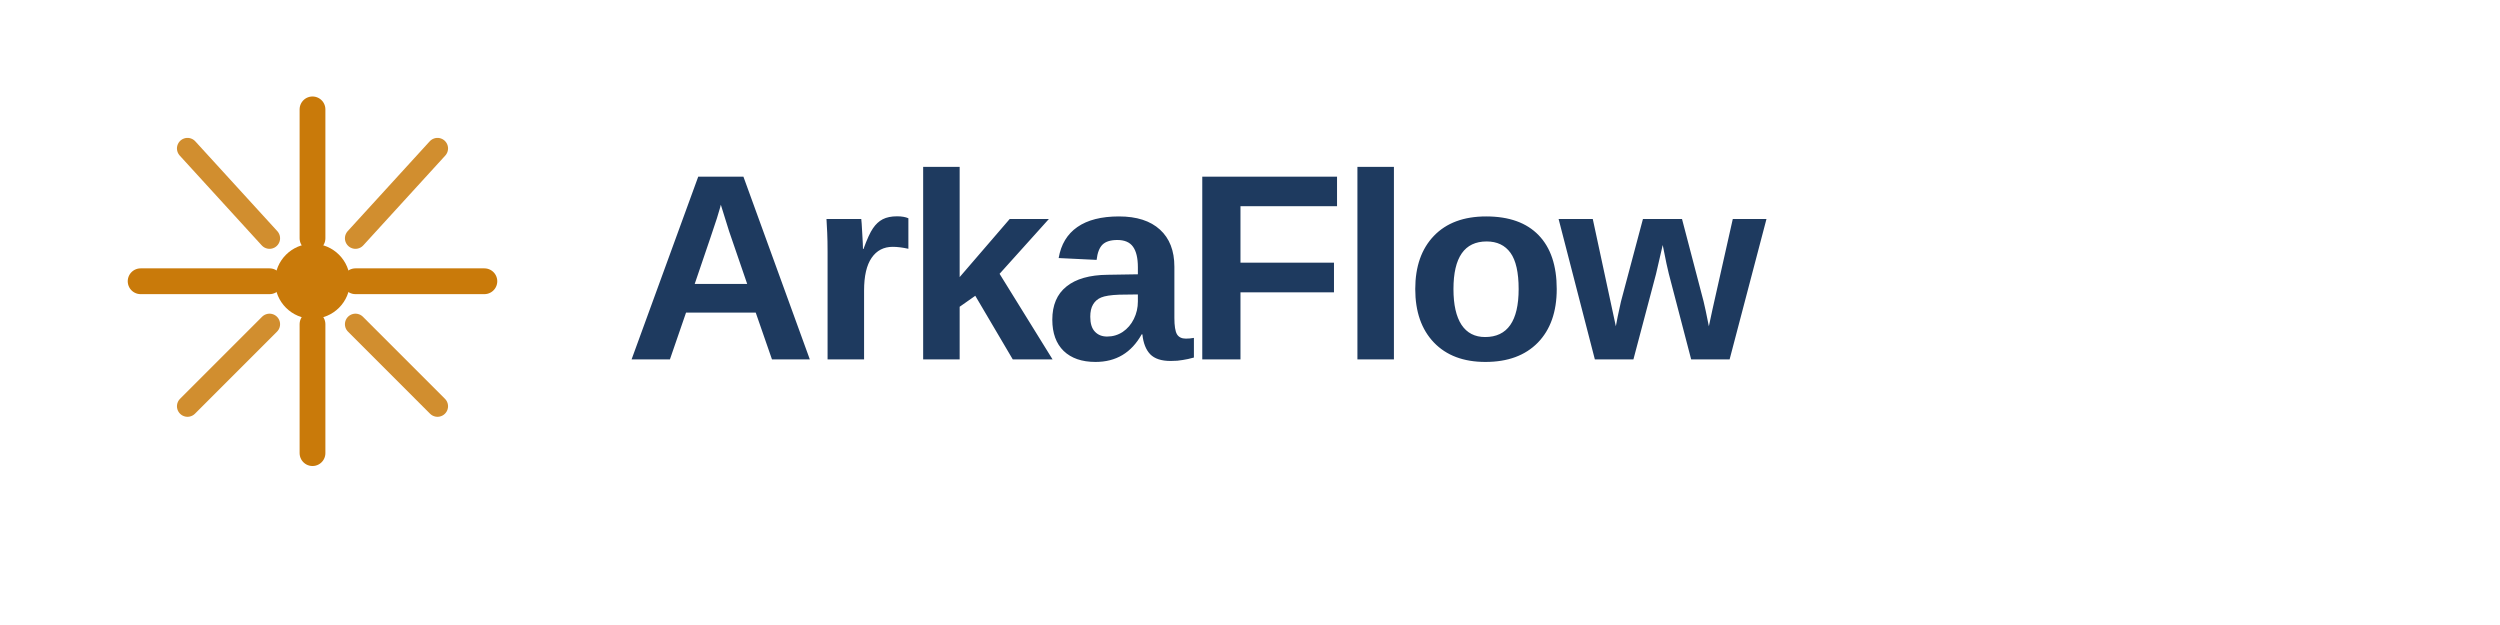
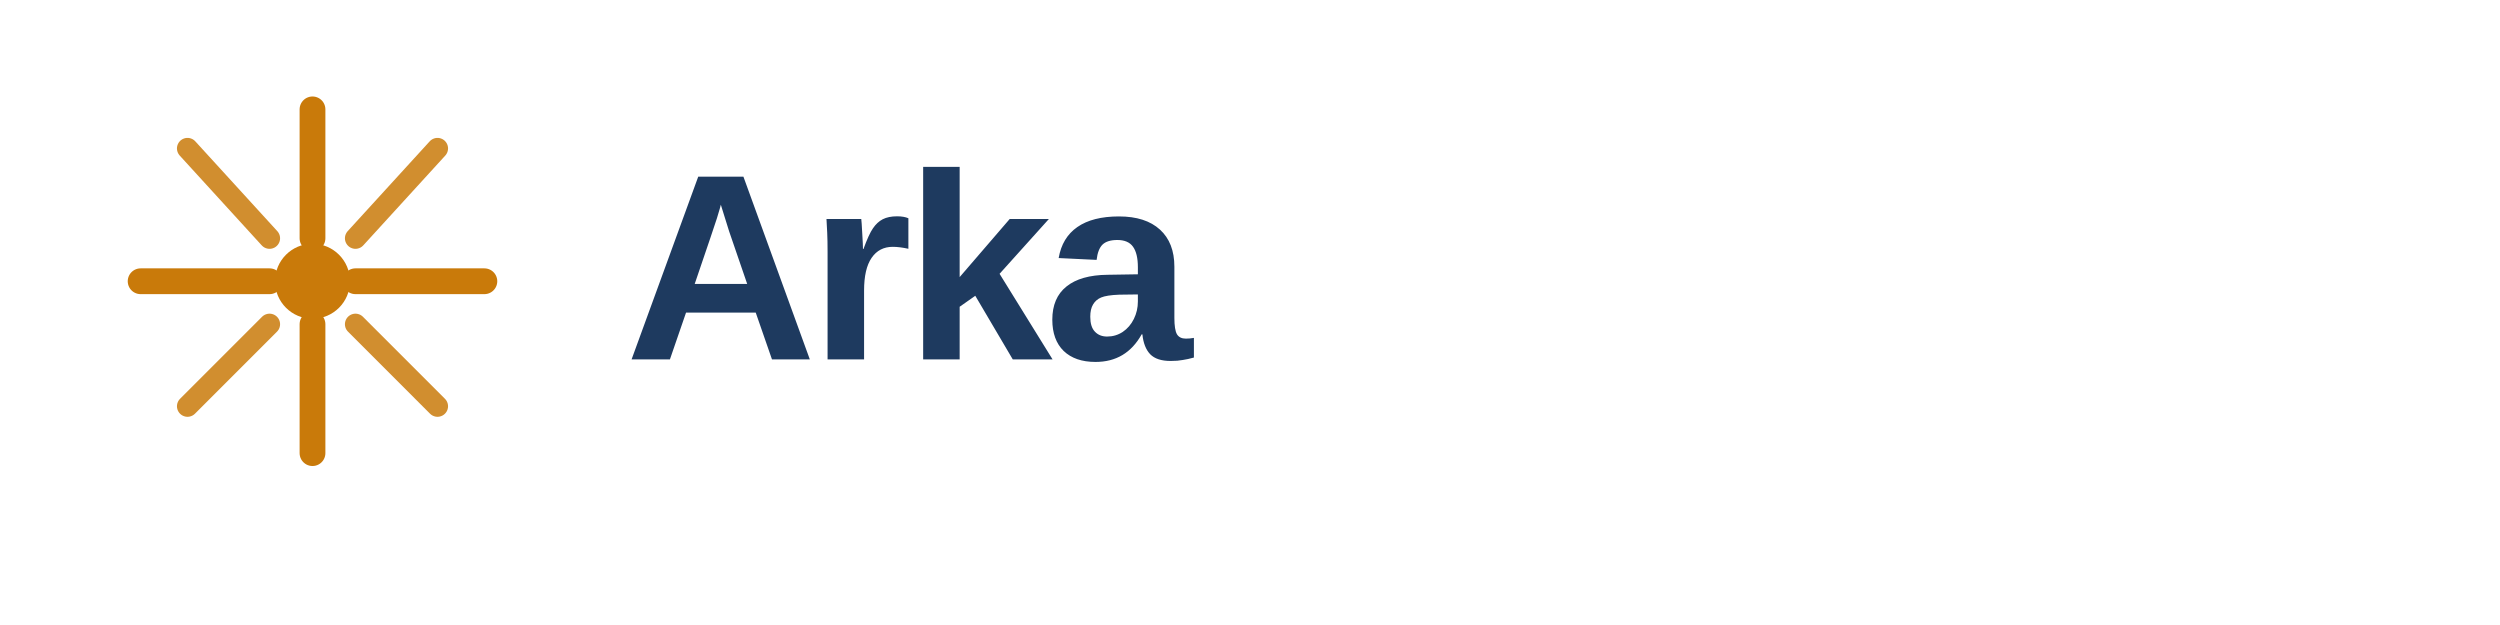
<svg xmlns="http://www.w3.org/2000/svg" viewBox="0 0 320 80" width="320" height="80" role="img">
  <g transform="translate(12, 8)" fill="none">
    <circle cx="28" cy="28" r="4.8" fill="#c97a0a" />
    <line x1="28" y1="22.5" x2="28" y2="6" stroke="#c97a0a" stroke-width="3.3" stroke-linecap="round" />
    <line x1="33.5" y1="22.5" x2="44" y2="11" stroke="#c97a0a" stroke-width="2.7" stroke-linecap="round" opacity=".85" />
    <line x1="33.5" y1="28" x2="50" y2="28" stroke="#c97a0a" stroke-width="3.3" stroke-linecap="round" />
    <line x1="33.5" y1="33.5" x2="44" y2="44" stroke="#c97a0a" stroke-width="2.7" stroke-linecap="round" opacity=".85" />
    <line x1="28" y1="33.5" x2="28" y2="50" stroke="#c97a0a" stroke-width="3.3" stroke-linecap="round" />
    <line x1="22.5" y1="33.5" x2="12" y2="44" stroke="#c97a0a" stroke-width="2.7" stroke-linecap="round" opacity=".85" />
    <line x1="22.5" y1="28" x2="6" y2="28" stroke="#c97a0a" stroke-width="3.3" stroke-linecap="round" />
    <line x1="22.5" y1="22.5" x2="12" y2="11" stroke="#c97a0a" stroke-width="2.7" stroke-linecap="round" opacity=".85" />
  </g>
-   <text x="80" y="46" font-family="'Bricolage Grotesque', 'Helvetica Neue', Arial, sans-serif" font-size="34" font-weight="700" letter-spacing="-1" fill="#1e3a5f">ArkaFlow</text>
+   <text x="80" y="46" font-family="'Bricolage Grotesque', 'Helvetica Neue', Arial, sans-serif" font-size="34" font-weight="700" letter-spacing="-1" fill="#1e3a5f">Arka</text>
</svg>
